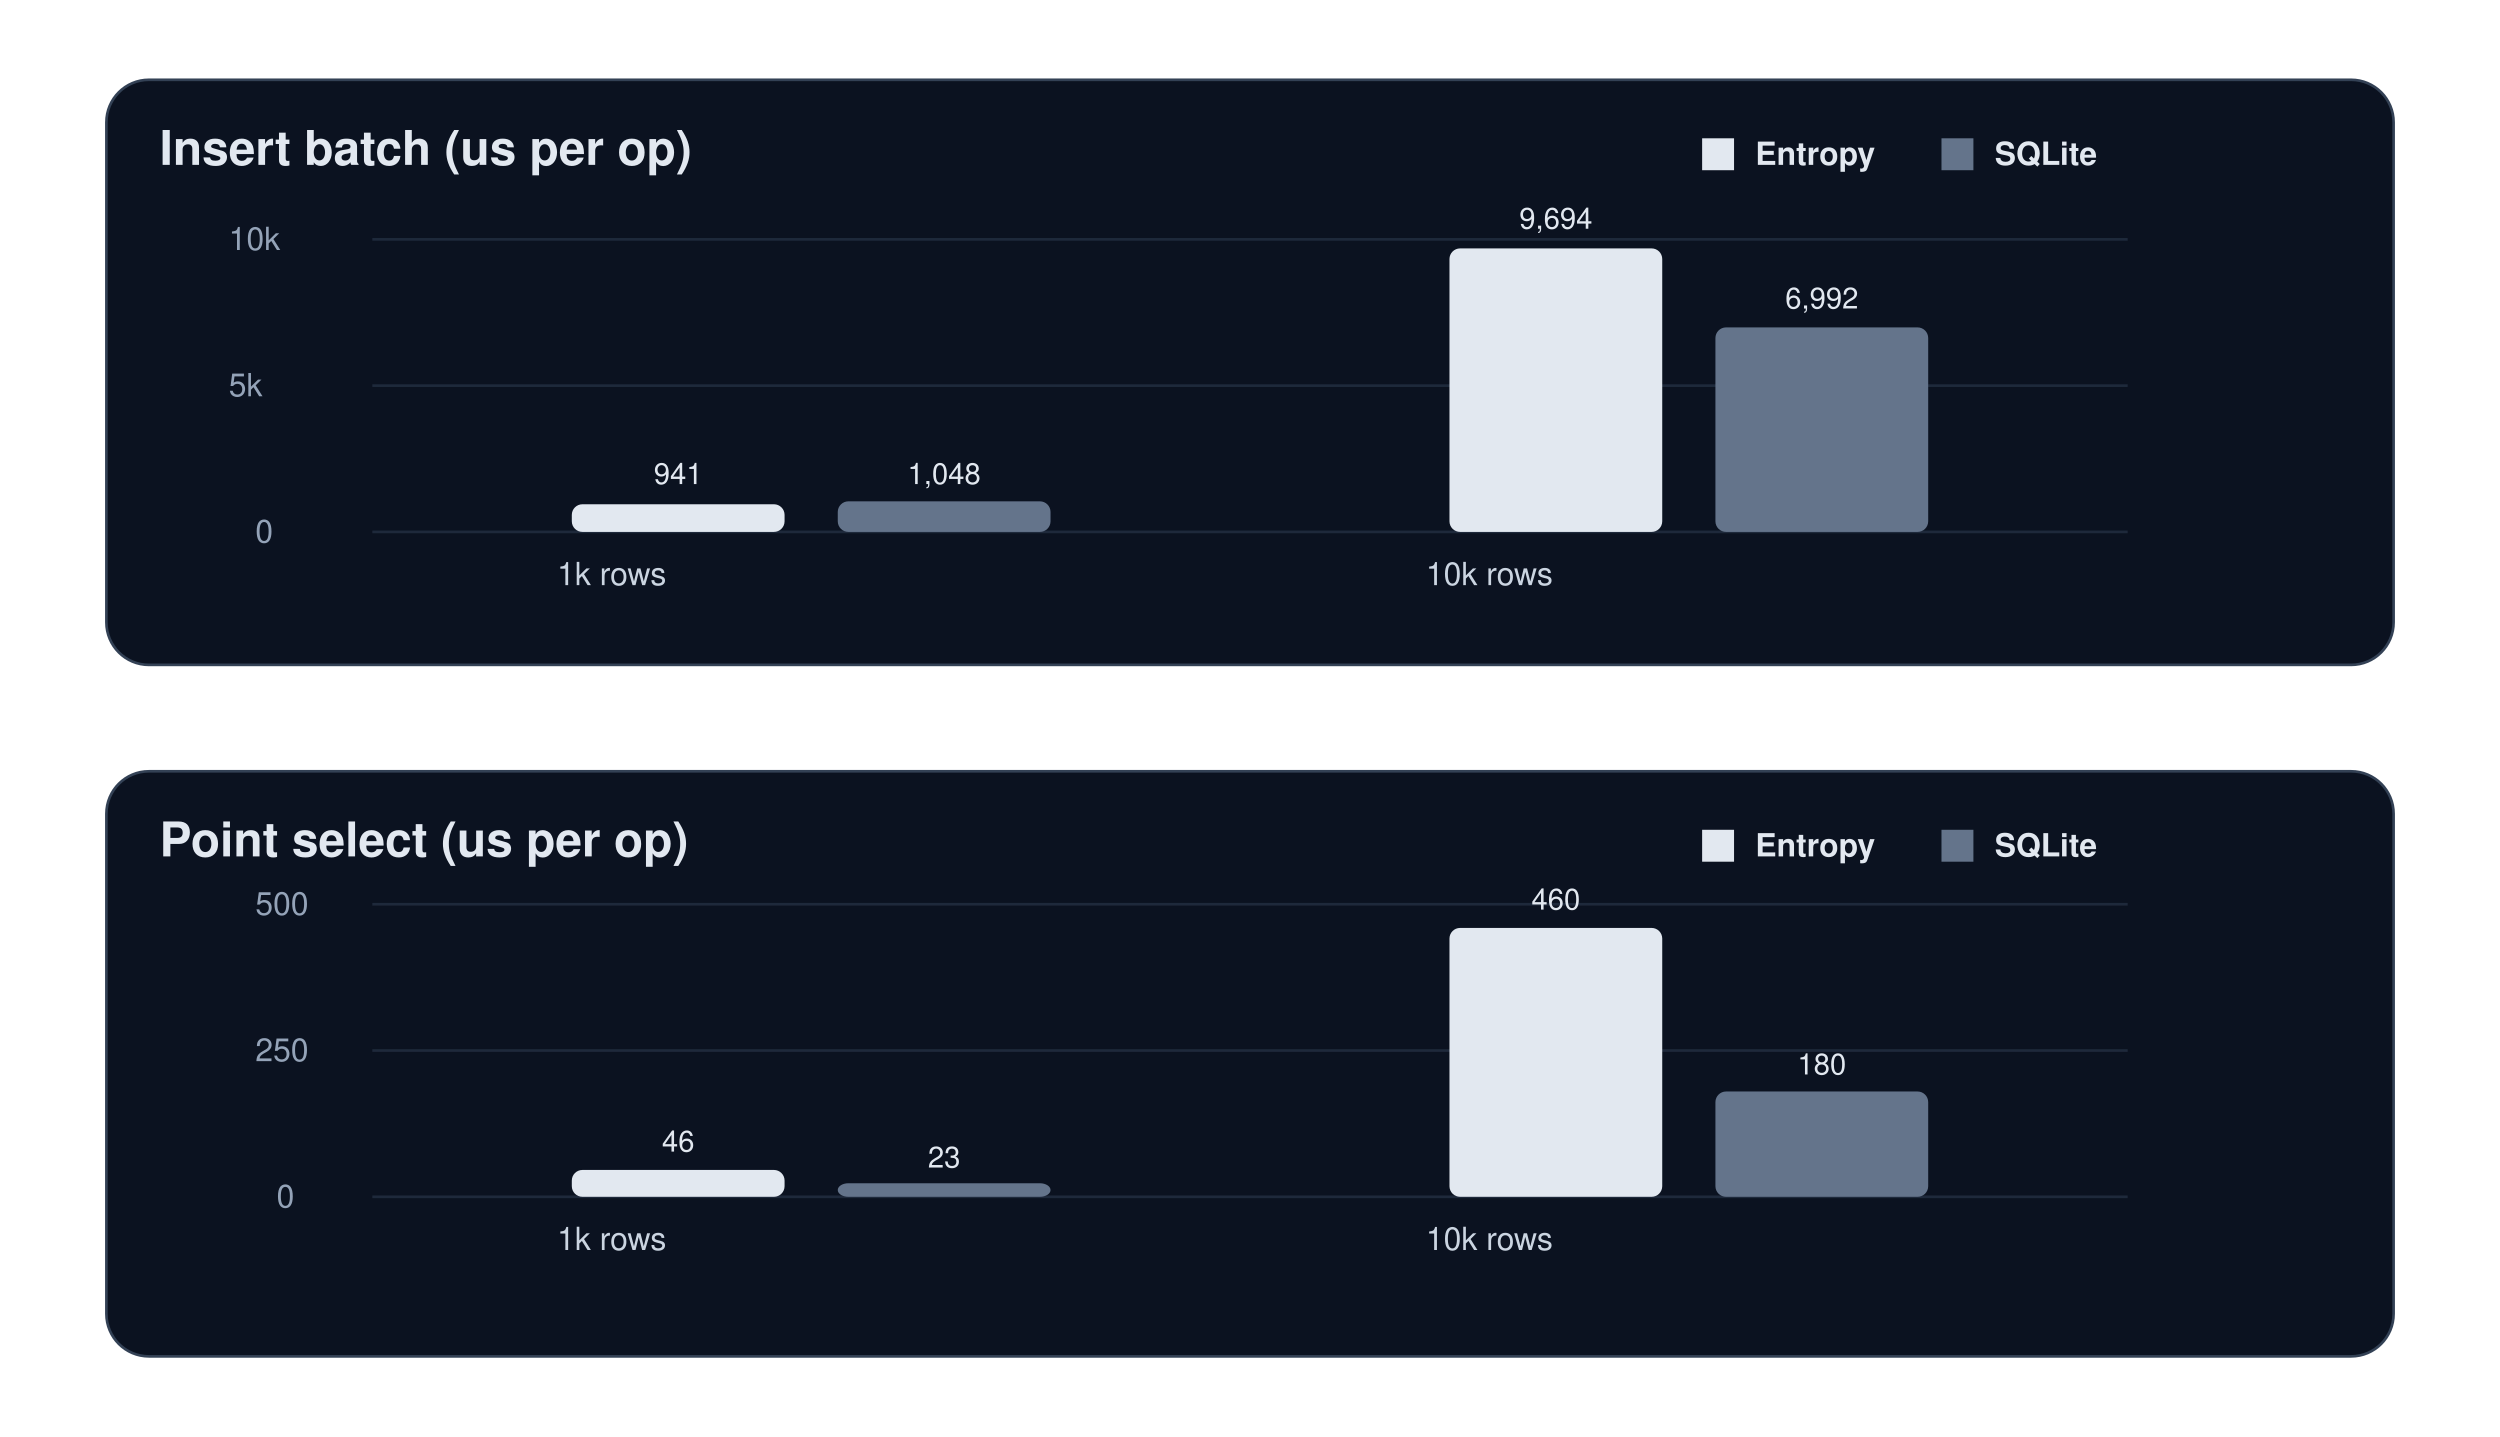
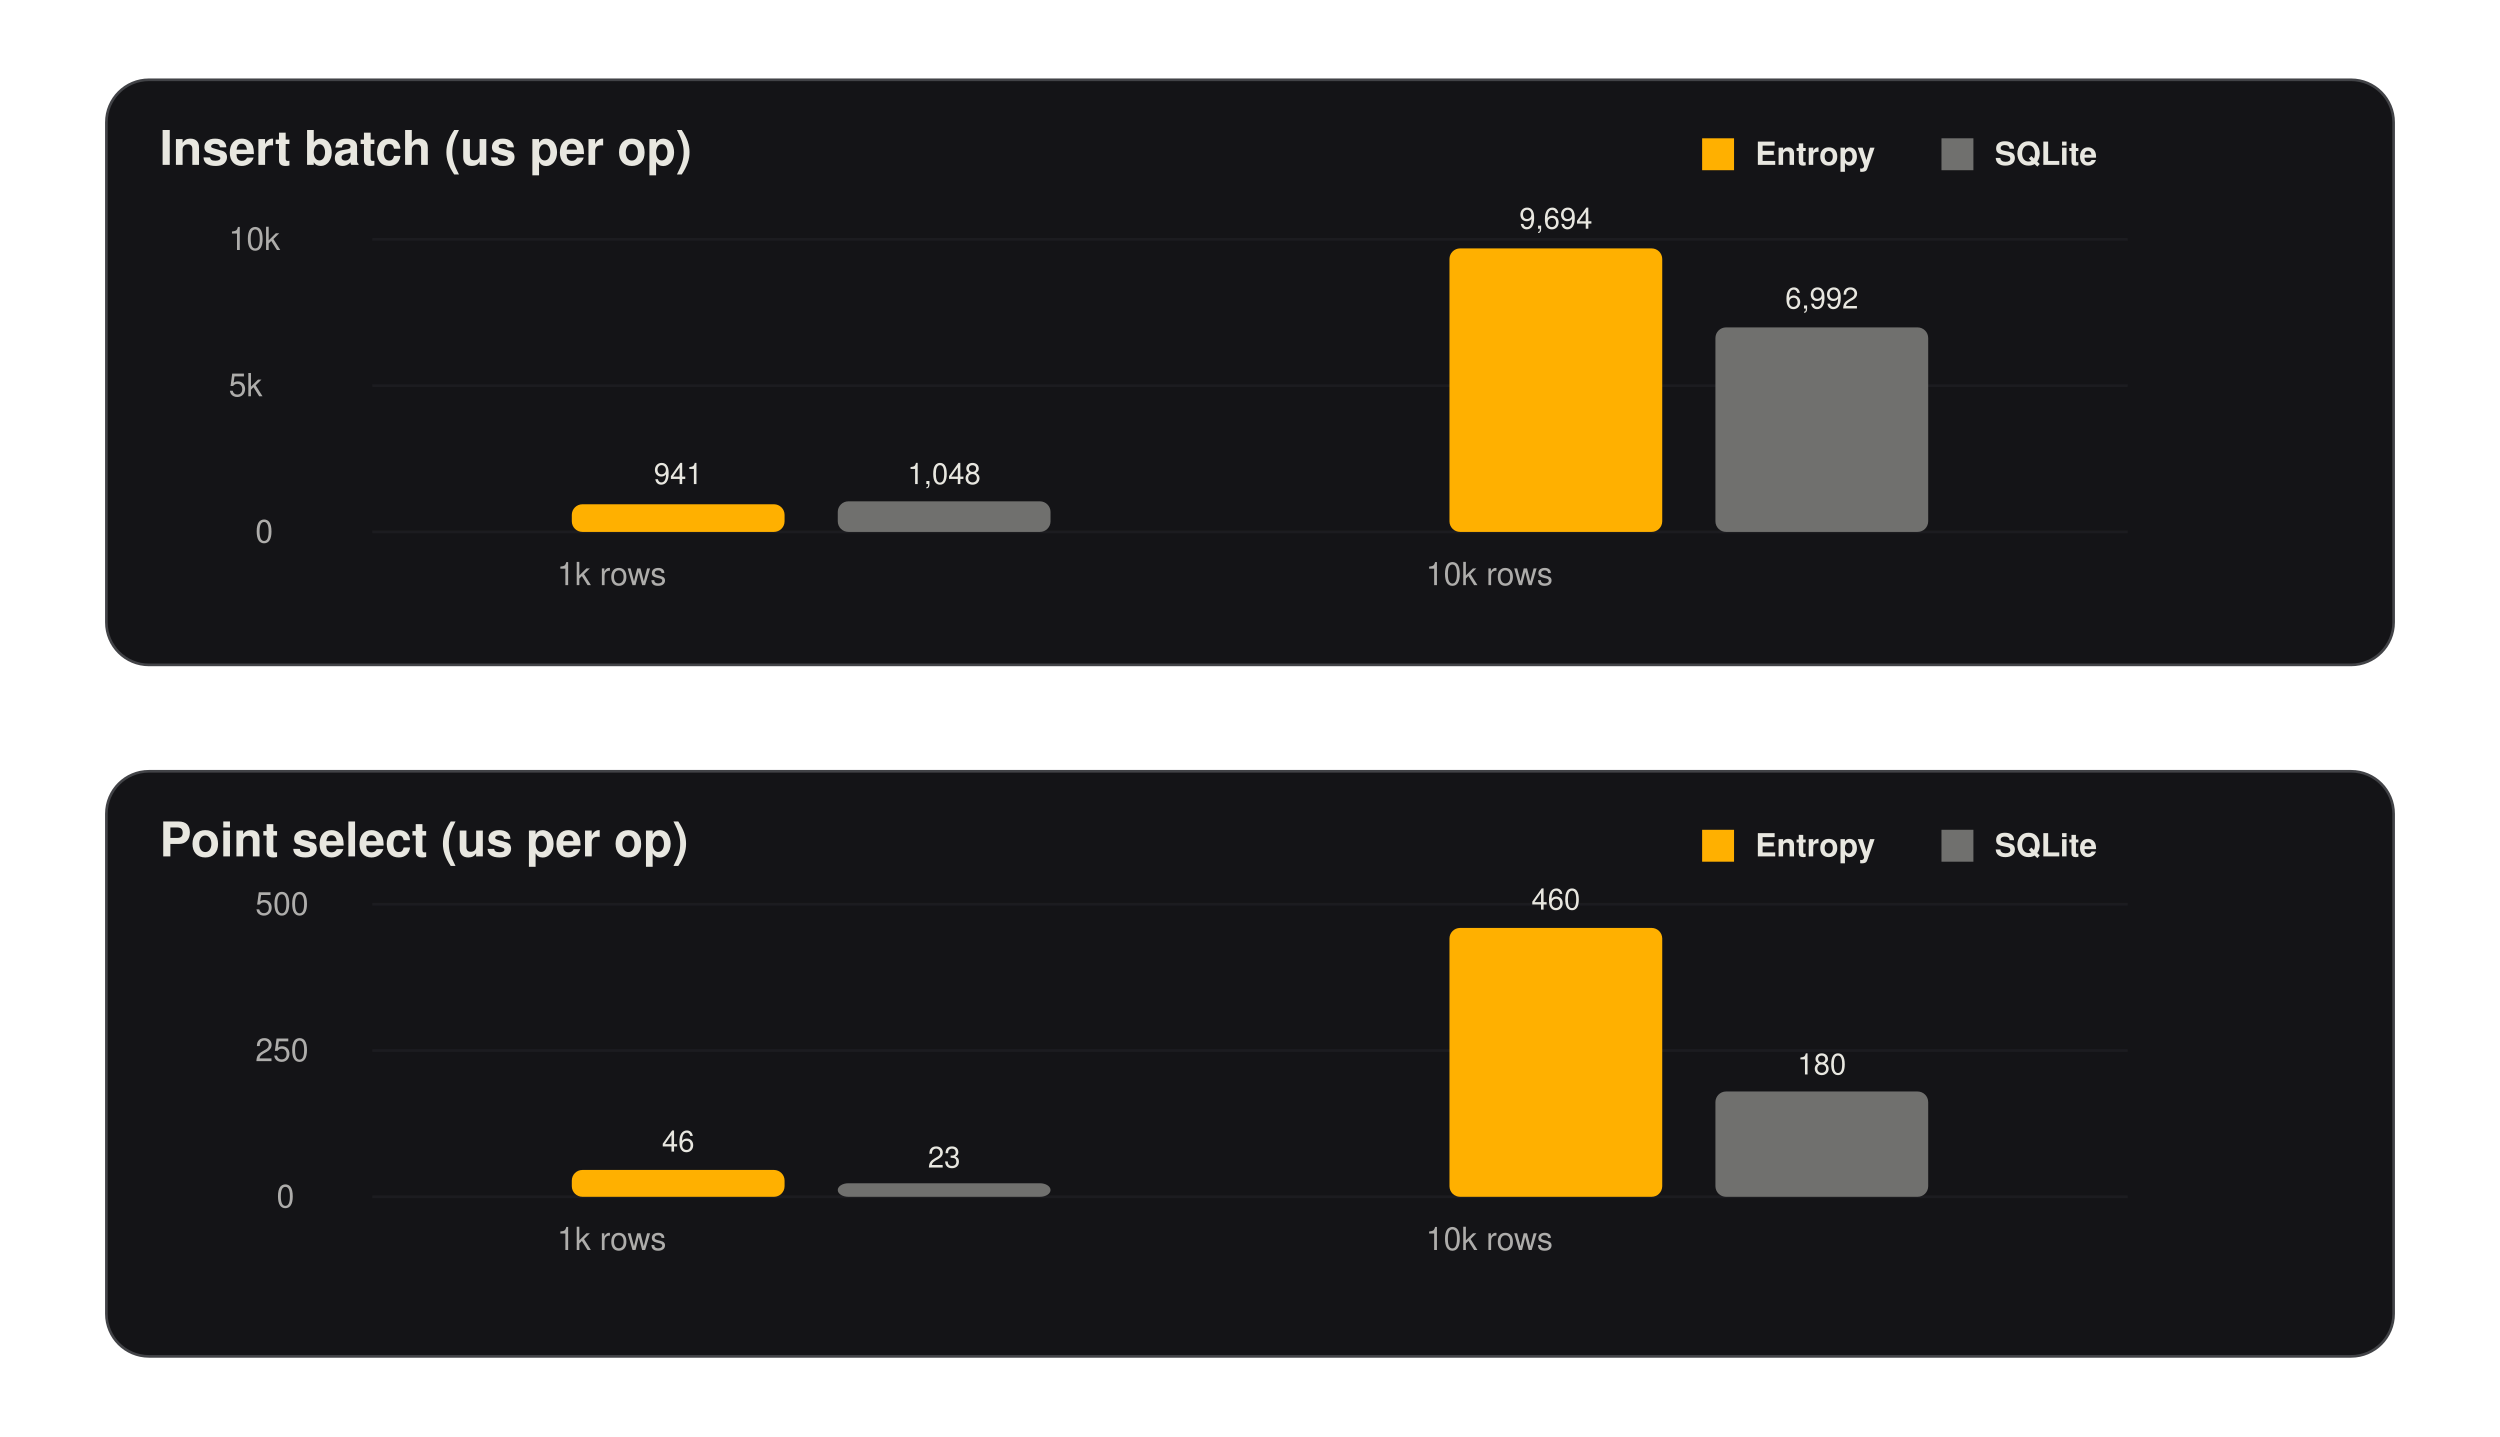
<svg xmlns="http://www.w3.org/2000/svg" width="940" height="540" viewBox="0 0 940 540">
-   <rect x="40" y="30" width="860" height="220" rx="16" fill="#0B1220" stroke="#334155" />
-   <rect x="40" y="290" width="860" height="220" rx="16" fill="#0B1220" stroke="#334155" />
-   <g font-family="Space Grotesk, Segoe UI, Helvetica, Arial, sans-serif" fill="#E2E8F0">
+   <rect x="40" y="30" width="860" height="220" rx="16" fill="#141417" stroke="#424347" />
+   <rect x="40" y="290" width="860" height="220" rx="16" fill="#141417" stroke="#424347" />
+   <g font-family="Space Grotesk, Segoe UI, Helvetica, Arial, sans-serif" fill="#e8e7e0">
    <text x="60" y="62" font-size="18" font-weight="600">Insert batch (us per op)</text>
    <text x="60" y="322" font-size="18" font-weight="600">Point select (us per op)</text>
-     <g font-size="12" fill="#94A3B8">
+     <g font-size="12" fill="#aeadab">
      <text x="86" y="94">10k</text>
      <text x="86" y="149">5k</text>
      <text x="96" y="204">0</text>
      <text x="96" y="344">500</text>
      <text x="96" y="399">250</text>
      <text x="104" y="454">0</text>
    </g>
-     <g stroke="#1E293B" stroke-width="1">
+     <g stroke="#1c1c20" stroke-width="1">
      <line x1="140" y1="90" x2="800" y2="90" />
      <line x1="140" y1="145" x2="800" y2="145" />
      <line x1="140" y1="200" x2="800" y2="200" />
      <line x1="140" y1="340" x2="800" y2="340" />
      <line x1="140" y1="395" x2="800" y2="395" />
      <line x1="140" y1="450" x2="800" y2="450" />
    </g>
-     <g font-size="12" fill="#CBD5E1">
+     <g font-size="12" fill="#aeadab">
      <text x="230" y="220" text-anchor="middle">1k rows</text>
      <text x="560" y="220" text-anchor="middle">10k rows</text>
      <text x="230" y="470" text-anchor="middle">1k rows</text>
      <text x="560" y="470" text-anchor="middle">10k rows</text>
    </g>
-     <g font-size="12" font-weight="600" fill="#E2E8F0">
-       <rect x="640" y="52" width="12" height="12" fill="#E2E8F0" />
+     <g font-size="12" font-weight="600" fill="#e8e7e0">
+       <rect x="640" y="52" width="12" height="12" fill="#ffb000" />
      <text x="660" y="62">Entropy</text>
-       <rect x="730" y="52" width="12" height="12" fill="#64748B" />
+       <rect x="730" y="52" width="12" height="12" fill="#70706e" />
      <text x="750" y="62">SQLite</text>
    </g>
-     <g font-size="12" font-weight="600" fill="#E2E8F0">
-       <rect x="640" y="312" width="12" height="12" fill="#E2E8F0" />
+     <g font-size="12" font-weight="600" fill="#e8e7e0">
+       <rect x="640" y="312" width="12" height="12" fill="#ffb000" />
      <text x="660" y="322">Entropy</text>
-       <rect x="730" y="312" width="12" height="12" fill="#64748B" />
+       <rect x="730" y="312" width="12" height="12" fill="#70706e" />
      <text x="750" y="322">SQLite</text>
    </g>
-     <g fill="#E2E8F0">
+     <g fill="#ffb000">
      <rect x="215" y="189.6" width="80" height="10.4" rx="4" />
      <rect x="545" y="93.4" width="80" height="106.6" rx="4" />
      <rect x="215" y="439.9" width="80" height="10.1" rx="4" />
      <rect x="545" y="348.9" width="80" height="101.1" rx="4" />
    </g>
-     <g fill="#64748B">
+     <g fill="#70706e">
      <rect x="315" y="188.5" width="80" height="11.5" rx="4" />
      <rect x="645" y="123.1" width="80" height="76.9" rx="4" />
      <rect x="315" y="444.9" width="80" height="5.1" rx="4" />
      <rect x="645" y="410.4" width="80" height="39.6" rx="4" />
    </g>
-     <g font-size="11" fill="#E2E8F0">
+     <g font-size="11" fill="#e8e7e0">
      <text x="255" y="182" text-anchor="middle">941</text>
      <text x="355" y="182" text-anchor="middle">1,048</text>
      <text x="585" y="86" text-anchor="middle">9,694</text>
      <text x="685" y="116" text-anchor="middle">6,992</text>
      <text x="255" y="433" text-anchor="middle">46</text>
      <text x="355" y="439" text-anchor="middle">23</text>
      <text x="585" y="342" text-anchor="middle">460</text>
      <text x="685" y="404" text-anchor="middle">180</text>
    </g>
  </g>
</svg>
